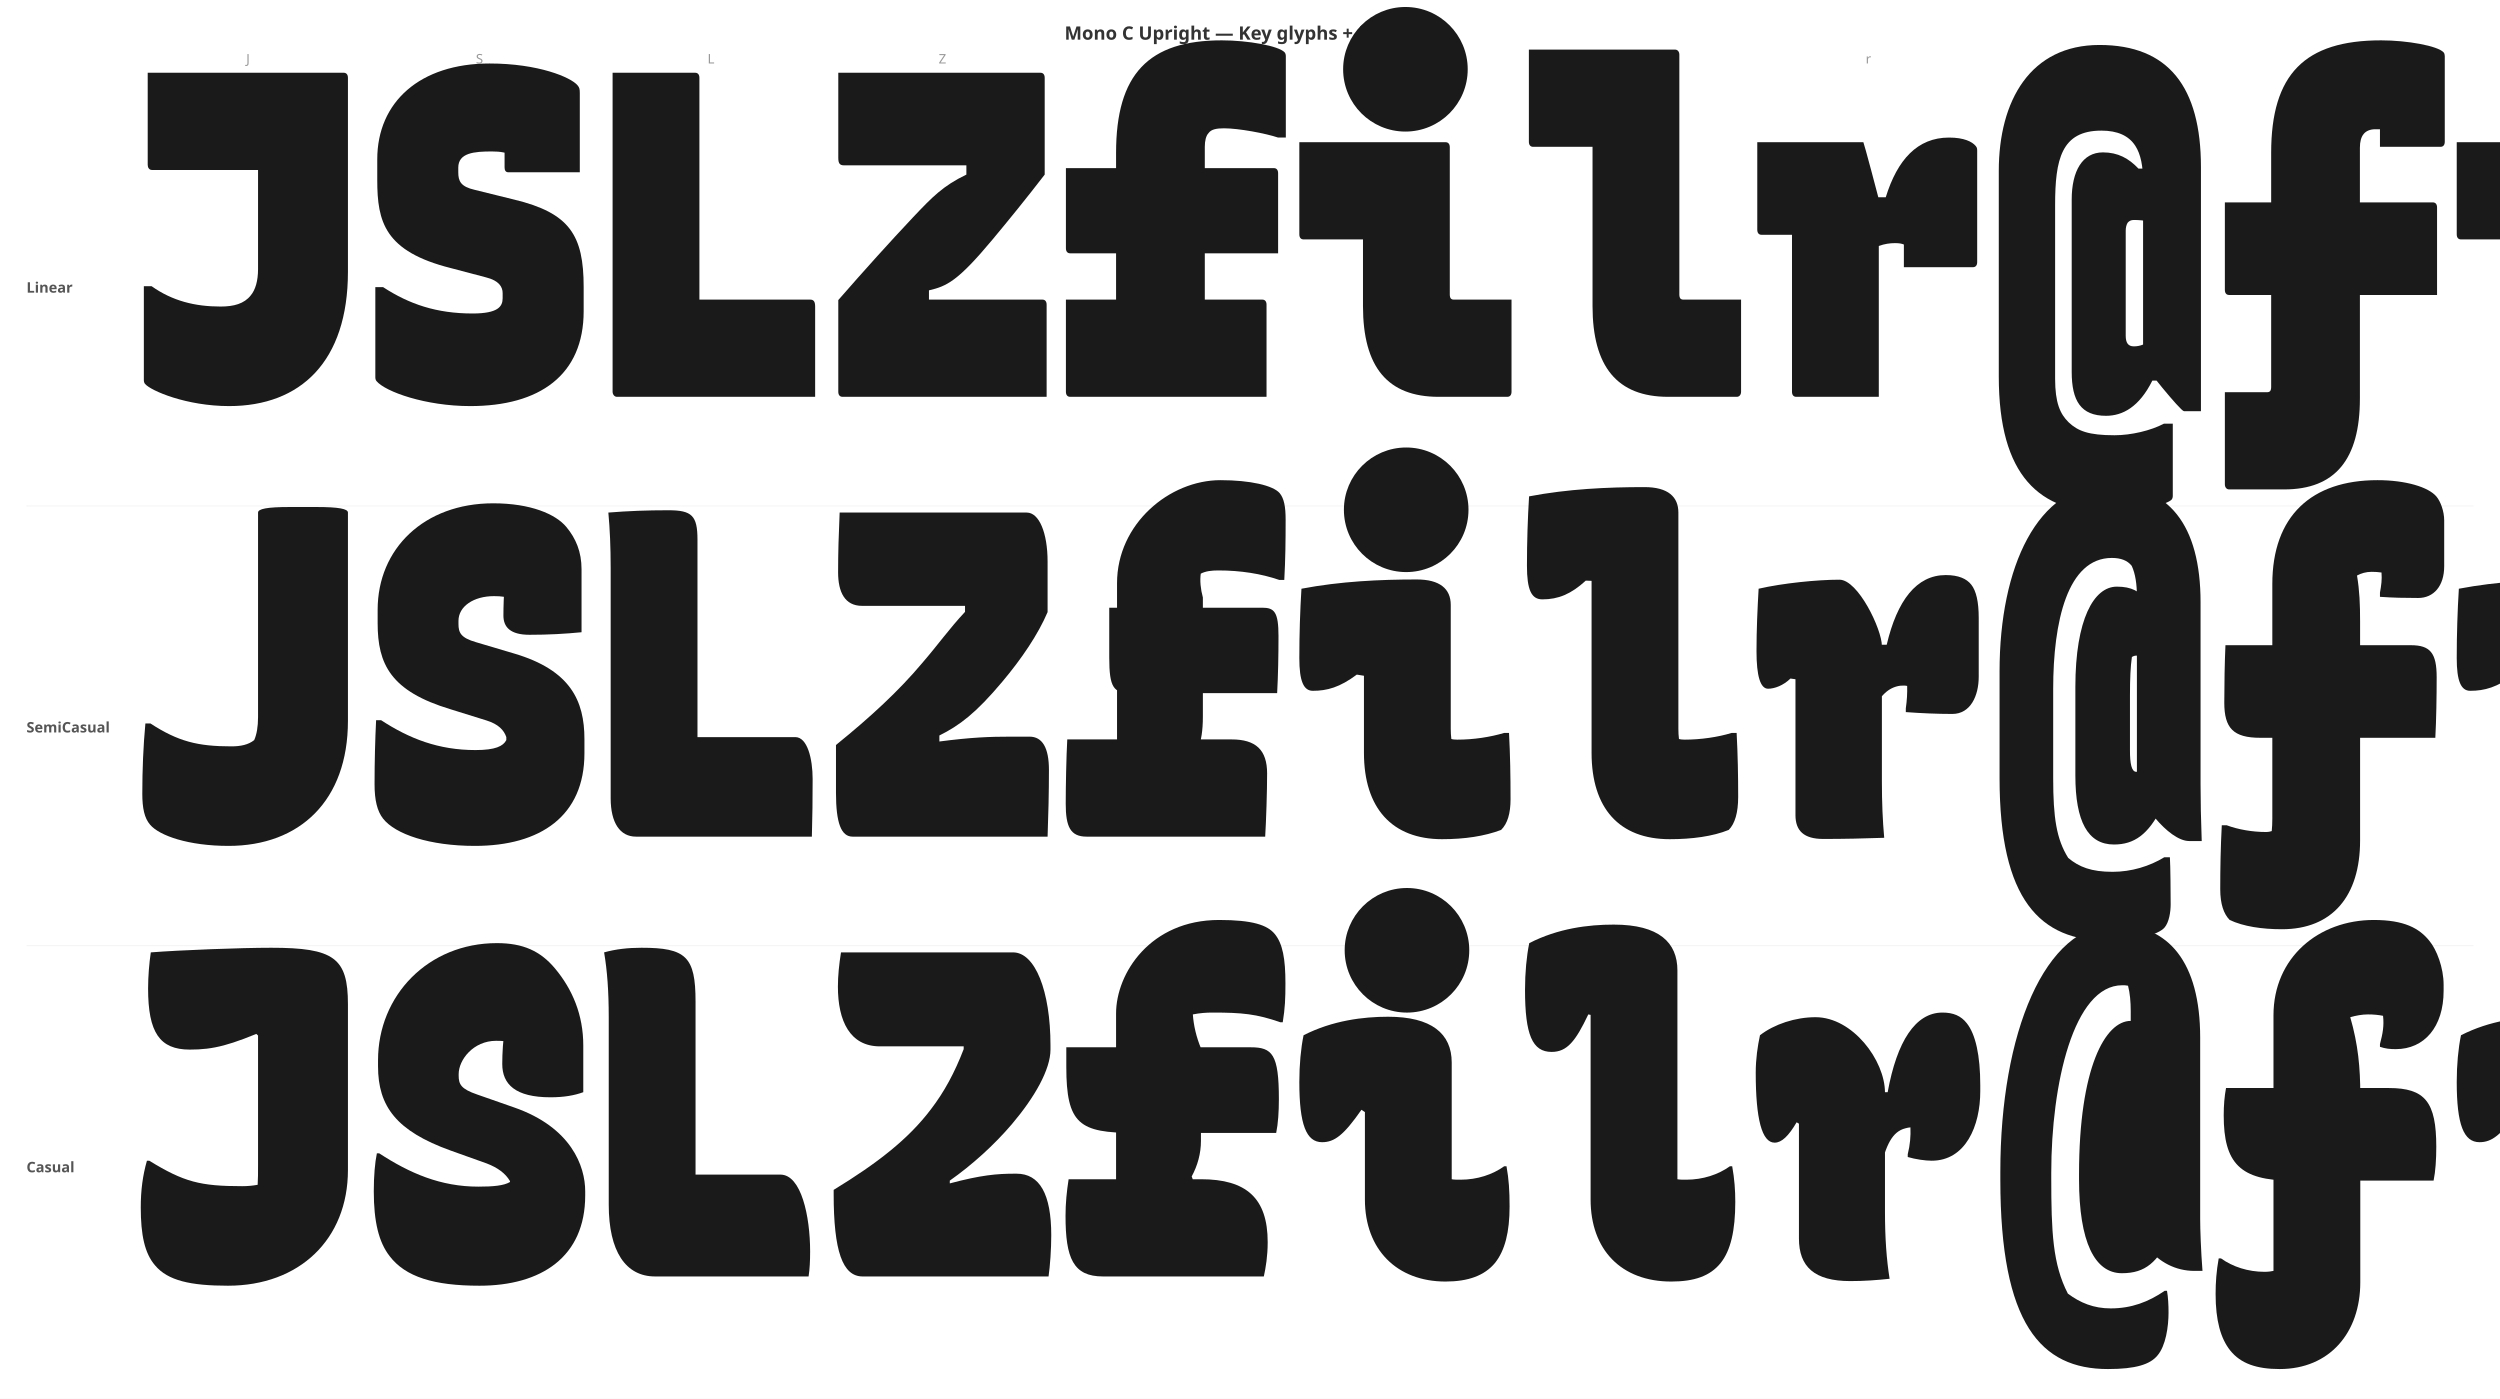
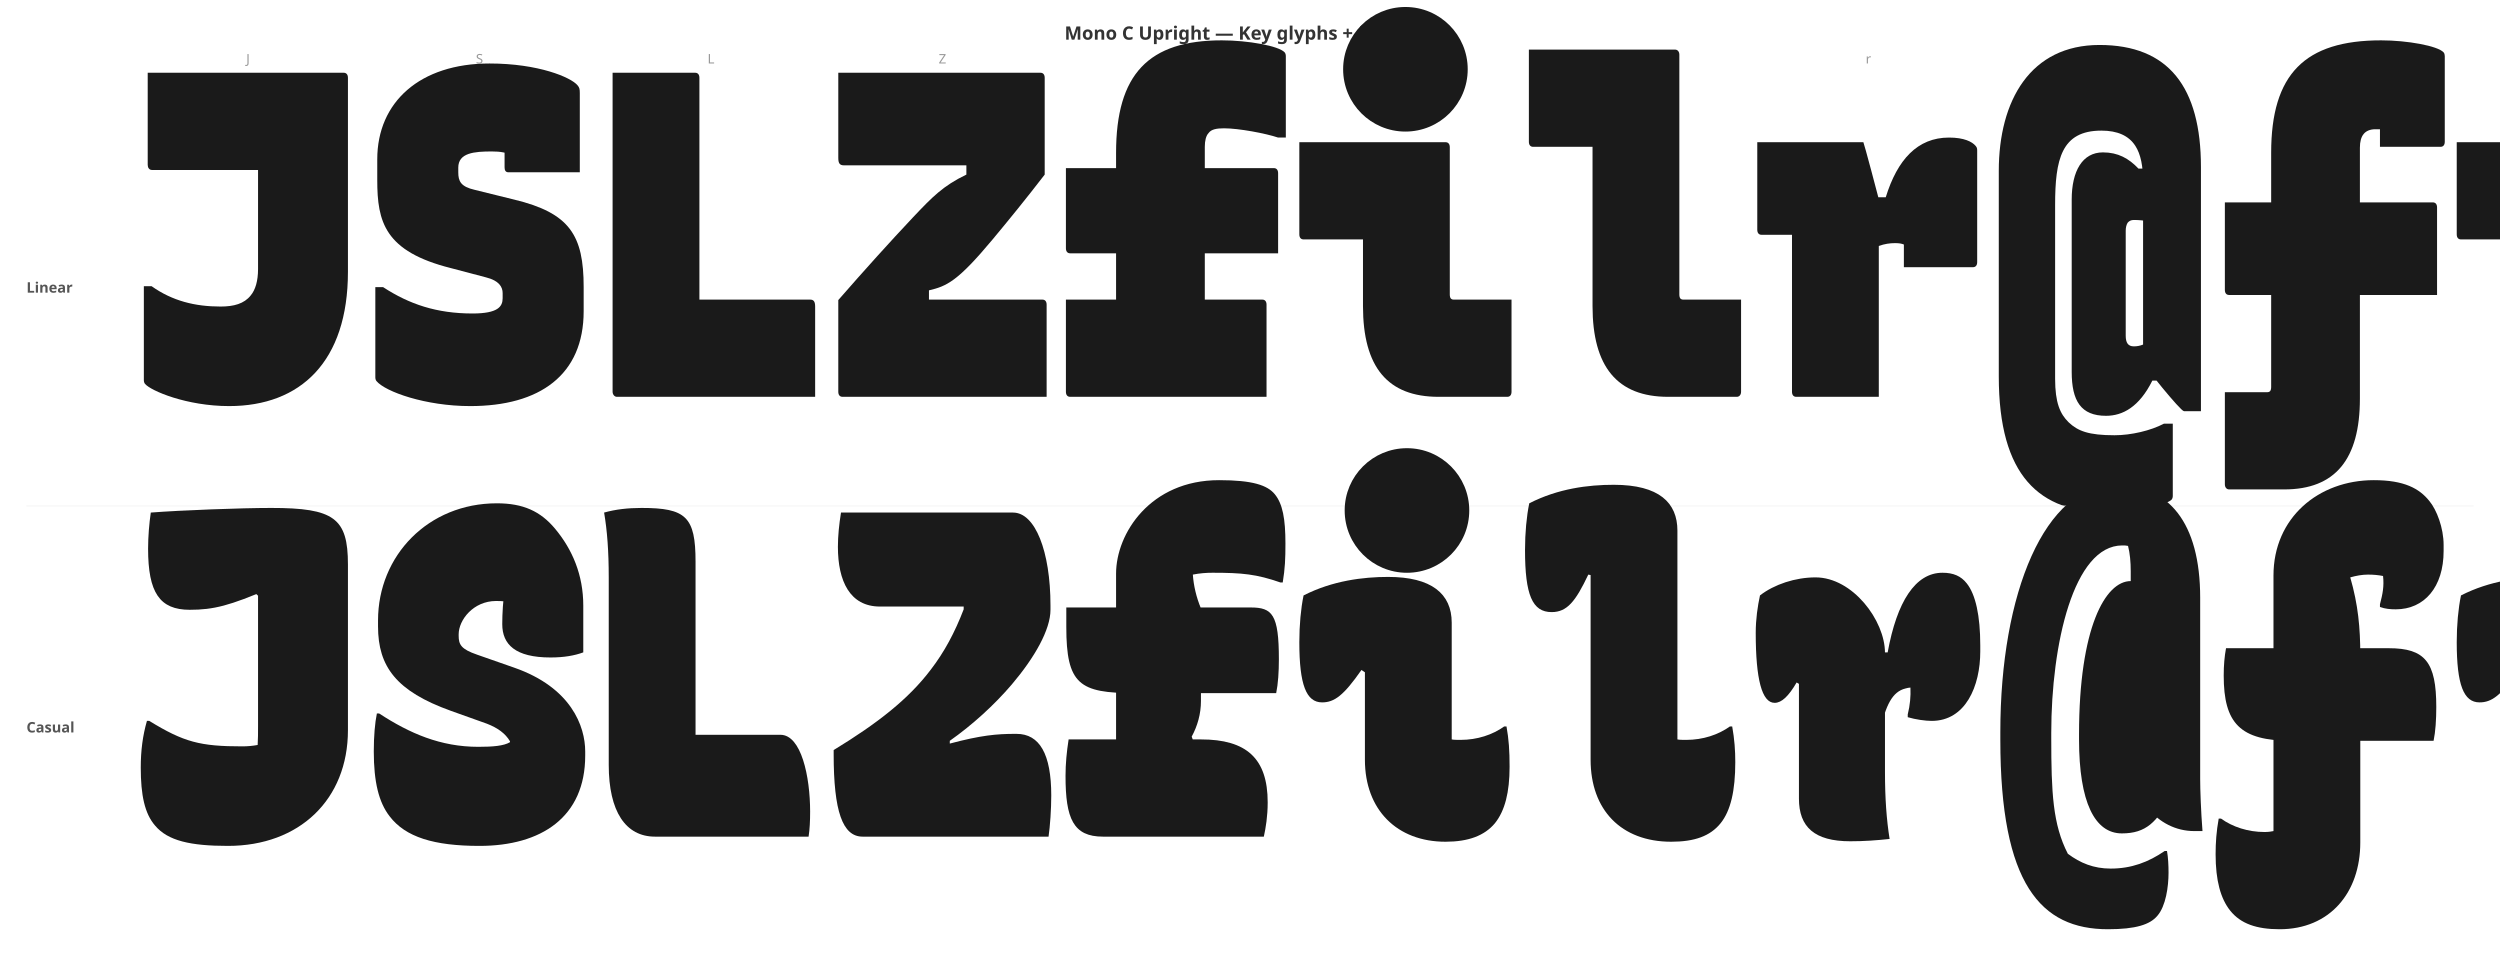
- <svg xmlns="http://www.w3.org/2000/svg" width="1890.0" height="1057.5" viewBox="0 0 1890.0 1057.5">
+ <svg xmlns="http://www.w3.org/2000/svg" width="1890.0" height="725.0" viewBox="0 0 1890.0 725.0">
  <rect width="100%" height="100%" fill="white" />
  <text x="945.0" y="30" text-anchor="middle" font-size="14" font-family="sans-serif" font-weight="bold" fill="#333">Mono C Upright — Key glyphs + features</text>
  <text x="187.5" y="48" text-anchor="middle" font-size="10" font-family="sans-serif" fill="#999">J</text>
  <text x="362.5" y="48" text-anchor="middle" font-size="10" font-family="sans-serif" fill="#999">S</text>
  <text x="537.5" y="48" text-anchor="middle" font-size="10" font-family="sans-serif" fill="#999">L</text>
  <text x="712.5" y="48" text-anchor="middle" font-size="10" font-family="sans-serif" fill="#999">Z</text>
  <text x="887.5" y="48" text-anchor="middle" font-size="10" font-family="sans-serif" fill="#999">f</text>
  <text x="1062.5" y="48" text-anchor="middle" font-size="10" font-family="sans-serif" fill="#999">i</text>
  <text x="1237.5" y="48" text-anchor="middle" font-size="10" font-family="sans-serif" fill="#999">l</text>
  <text x="1412.5" y="48" text-anchor="middle" font-size="10" font-family="sans-serif" fill="#999">r</text>
  <text x="1587.5" y="48" text-anchor="middle" font-size="10" font-family="sans-serif" fill="#999">@</text>
  <text x="1762.5" y="48" text-anchor="middle" font-size="10" font-family="sans-serif" fill="#999">fi</text>
  <text x="20" y="221.25" font-size="11" font-family="sans-serif" font-weight="bold" fill="#555">Linear</text>
  <path d="M166.792 231.75C147.542 231.75 130.333 227.55 114.583 216.35H108.75C108.75 239.45 108.75 264.3 108.75 287.4C108.75 288.45 109.042 289.5 109.625 290.2C114.0 295.45 141.125 307.0 173.208 307.0C227.167 307.0 263.042 273.4 263.042 205.5C263.042 153.7 263.042 110.65 263.042 58.85C263.042 56.4 261.875 55 259.833 55C210.542 55 160.958 55 111.667 55C111.667 78.1 111.667 101.55 111.667 124.65C111.667 126.75 112.833 128.5 114.875 128.5C144.625 128.5 174.083 128.5 203.833 128.5L191.875 122.9L198.875 131.3L195.083 118.0C195.083 146.35 195.083 175.05 195.083 203.4C195.083 212.5 193.042 219.15 189.542 223.35C184.583 229.65 176.708 231.75 166.792 231.75Z" fill="#1a1a1a" />
  <path d="M370.083 48C317.583 48 285.208 77.05 285.208 120.45V136.2C285.208 167.7 290.75 190.1 340.917 202.7L367.458 209.7C377.375 212.15 380.0 217.05 380.0 221.6V225.45C380.0 231.75 376.5 237.0 357.25 237.0C330.125 237.0 309.417 230.0 289.583 217.05H283.75C283.75 239.8 283.75 262.55 283.75 285.3C283.75 286.35 284.042 287.4 284.625 288.1C291.333 296.15 321.667 307.0 355.5 307.0C408.0 307.0 441.25 283.55 441.25 235.25V217.05C441.25 177.85 430.75 161.05 388.75 150.9L359.0 143.55C348.208 141.1 346.458 136.9 346.458 130.25V126.75C346.458 115.55 358.417 114.5 371.833 114.5C378.25 114.5 382.917 115.2 389.917 118.35L381.458 105.05C381.458 112.16 381.458 121.15 381.458 126.4C381.458 128.5 382.042 130.25 384.375 130.25C402.458 130.25 420.25 130.25 438.333 130.25C438.333 109.95 438.333 90.7 438.333 70.4C438.333 67.25 438.042 66.2 436.583 64.45C431.625 58.5 407.125 48 370.083 48Z" fill="#1a1a1a" />
  <path d="M466.333 300.0H616.25C616.25 269.55 616.25 260.45 616.25 231.75C616.25 227.9 615.083 226.5 612.458 226.5H528.75C528.75 171.9 528.75 113.45 528.75 58.85C528.75 56.4 527.583 55 525.542 55C503.667 55 485.0 55 463.125 55C463.125 66.55 463.125 78.1 463.125 89.65C463.125 158.25 463.125 227.55 463.125 296.15C463.125 298.25 464.583 300.0 466.333 300.0Z" fill="#1a1a1a" />
  <path d="M791.25 300.0C791.25 276.9 791.25 253.45 791.25 230.35C791.25 227.9 790.083 226.5 788.042 226.5H762.375C741.958 226.5 727.083 226.5 702.292 226.5V219.5C715.708 216.35 723.875 212.85 750.417 181.0C762.667 166.3 775.5 150.55 789.792 132.0V58.85C789.792 56.4 788.625 55 786.583 55H633.75C633.75 79.5 633.75 97.35 633.75 119.4C633.75 123.6 634.917 125.0 638.125 125.0H695.292C713.958 125.0 705.208 125.0 730.583 125.0V132.0C713.083 140.4 704.917 148.8 690.333 164.2C672.542 183.1 653.292 204.45 633.75 226.85V296.15C633.75 298.6 634.917 300.0 636.958 300.0Z" fill="#1a1a1a" />
  <path d="M923.667 30.5C868.25 30.5 843.75 56.05 843.75 115.55C843.75 161.75 843.75 214.95 843.75 262.2H913.458L910.833 245.75C910.833 237.35 910.833 233.15 910.833 220.9C910.833 184.15 910.833 147.75 910.833 111.0C910.833 106.45 911.708 102.6 913.75 100.5C915.792 97.7 919.875 97.0 925.417 97.0C936.5 97.0 956.917 100.85 966.25 104.0H972.083C972.083 83.35 972.083 63.05 972.083 42.4C972.083 41.35 971.792 40.3 971.208 39.6C966.833 34.7 943.5 30.5 923.667 30.5ZM805.833 127.1C805.833 146.7 805.833 168.05 805.833 187.65C805.833 190.1 807.0 191.5 809.042 191.5H966.25C966.25 171.9 966.25 150.55 966.25 130.95C966.25 128.5 965.083 127.1 963.042 127.1ZM805.833 226.5C805.833 243.3 805.833 279.35 805.833 296.15C805.833 298.6 807.0 300.0 809.042 300.0H957.5C957.5 283.2 957.5 247.15 957.5 230.35C957.5 227.9 956.333 226.5 954.292 226.5Z" fill="#1a1a1a" />
  <path d="M982.292 107.5C982.292 130.6 982.292 154.05 982.292 177.15C982.292 179.6 983.458 181.0 985.5 181.0C997.75 181.0 1010.0 181.0 1022.25 181.0H1030.417C1030.417 197.8 1030.417 214.6 1030.417 231.4C1030.417 277.6 1049.083 300.0 1087.583 300.0C1104.792 300.0 1122.292 300.0 1139.5 300.0C1141.542 300.0 1142.708 298.6 1142.708 296.15C1142.708 273.05 1142.708 249.6 1142.708 226.5H1137.167C1124.625 226.5 1111.5 226.5 1098.958 226.5C1098.083 226.5 1097.208 226.15 1096.917 225.8C1096.333 225.1 1096.042 224.05 1096.042 222.65C1096.042 185.55 1096.042 148.45 1096.042 111.35C1096.042 108.9 1094.875 107.5 1092.833 107.5C1056.083 107.5 1019.042 107.5 982.292 107.5ZM1015.408 52.375C1015.408 78.384 1036.491 99.468 1062.5 99.468C1088.509 99.468 1109.592 78.384 1109.592 52.375C1109.592 26.366 1088.509 5.283 1062.5 5.283C1036.491 5.283 1015.408 26.366 1015.408 52.375Z" fill="#1a1a1a" />
  <path d="M1155.833 37.5C1155.833 60.6 1155.833 84.05 1155.833 107.15C1155.833 109.6 1157.0 111.0 1159.042 111.0C1171.583 111.0 1184.417 111.0 1196.958 111.0H1203.958C1203.958 151.25 1203.958 191.15 1203.958 231.4C1203.958 277.25 1222.625 300.0 1261.125 300.0C1277.458 300.0 1296.708 300.0 1313.042 300.0C1314.792 300.0 1316.25 298.6 1316.25 296.15C1316.25 273.05 1316.25 249.6 1316.25 226.5H1310.417C1298.75 226.5 1284.167 226.5 1272.5 226.5C1271.625 226.5 1270.75 226.15 1270.458 225.8C1269.875 225.1 1269.583 224.05 1269.583 222.65C1269.583 162.45 1269.583 101.55 1269.583 41.35C1269.583 38.9 1268.125 37.5 1266.375 37.5C1229.625 37.5 1192.583 37.5 1155.833 37.5Z" fill="#1a1a1a" />
  <path d="M1328.5 107.5C1328.5 129.55 1328.5 151.6 1328.5 173.65C1328.5 176.1 1329.667 177.5 1331.708 177.5C1336.375 177.5 1344.25 177.5 1348.917 177.5H1354.75C1354.75 217.05 1354.75 293.7 1354.75 296.15C1354.75 298.6 1355.917 300.0 1357.958 300.0C1378.667 300.0 1399.667 300.0 1420.375 300.0C1420.375 288.8 1420.375 277.25 1420.375 266.05C1420.375 229.65 1420.375 193.6 1420.375 150.55C1420.375 150.2 1409.0 107.5 1408.708 107.5C1390.333 107.5 1354.167 107.5 1328.5 107.5ZM1473.458 104.0C1449.542 104.0 1434.375 120.8 1425.625 149.15H1408.708V193.25C1416.292 186.25 1424.75 183.8 1432.625 183.8C1435.833 183.8 1437.583 184.15 1439.333 184.85C1439.333 189.4 1439.333 193.25 1439.333 198.5V202.0C1457.125 202.0 1474.042 202.0 1491.542 202.0C1493.583 202.0 1494.75 200.6 1494.75 198.15V113.8C1494.75 112.05 1494.458 111.35 1493.583 110.3C1490.958 107.15 1484.833 104.0 1473.458 104.0Z" fill="#1a1a1a" />
  <path d="M1511.083 129.2V284.6C1511.083 359.85 1541.708 387.5 1593.625 387.5C1616.958 387.5 1638.542 381.2 1641.75 377.7C1642.333 377.0 1642.625 375.95 1642.625 374.9C1642.625 366.85 1642.625 328.35 1642.625 320.3H1635.917C1626.0 325.55 1611.125 329.05 1598.583 329.05C1579.042 329.05 1570.875 325.9 1563.875 319.25C1557.458 312.95 1553.667 304.55 1553.667 286.35V155.1C1553.667 120.45 1558.333 98.75 1588.667 98.75C1600.917 98.75 1609.375 102.6 1614.333 110.3C1618.417 116.6 1620.167 125.7 1620.167 137.25C1620.167 190.45 1620.167 221.25 1620.167 274.45C1620.167 275.5 1648.458 310.85 1651.083 310.85H1663.917C1663.917 295.45 1663.917 280.05 1663.917 264.65C1663.917 218.45 1663.917 158.6 1663.917 126.4C1663.917 65.85 1639.417 34.0 1587.208 34.0C1535.0 34.0 1511.083 76.0 1511.083 129.2ZM1636.792 242.6C1629.208 255.55 1622.5 261.85 1613.167 261.85C1608.792 261.85 1607.042 259.05 1607.042 253.8V174.35C1607.042 171.9 1607.625 169.8 1608.5 168.4C1609.667 167.0 1611.125 166.3 1613.167 166.3C1620.75 166.3 1629.208 167.7 1636.5 171.55V127.45H1616.667C1609.375 119.75 1601.208 115.2 1589.833 115.2C1574.375 115.2 1566.208 129.2 1566.208 150.9V281.1C1566.208 303.15 1573.208 314.35 1592.167 314.35C1604.708 314.35 1617.25 307.7 1627.167 287.75H1636.792Z" fill="#1a1a1a" />
  <path d="M1682.0 296.5C1682.0 319.6 1682.0 343.05 1682.0 366.15C1682.0 368.6 1683.458 370.0 1685.208 370.0C1698.042 370.0 1714.083 370.0 1726.917 370.0C1765.417 370.0 1784.083 347.25 1784.083 301.4C1784.083 244.916 1784.083 167.828 1784.083 111.7C1784.083 107.15 1784.958 103.65 1787.0 101.2C1788.75 99.1 1791.667 97.7 1795.75 97.7C1796.917 97.7 1798.083 97.7 1799.25 97.7C1799.25 100.733 1799.25 103.261 1799.25 106.8V111.0C1814.605 111.0 1829.686 111.0 1845.042 111.0C1847.083 111.0 1848.25 109.6 1848.25 107.15V42.4C1848.25 41.35 1847.958 40.3 1847.375 39.6C1843.0 34.7 1819.958 30.5 1800.125 30.5C1742.36 30.5 1717.0 56.05 1717.0 115.55C1717.0 172.25 1717.0 235.6 1717.0 292.65C1717.0 294.05 1716.708 295.1 1716.125 295.8C1715.833 296.15 1714.958 296.5 1714.083 296.5C1705.917 296.5 1696.0 296.5 1687.833 296.5ZM1682.0 153.0C1682.0 172.6 1682.0 199.55 1682.0 219.15C1682.0 221.6 1683.167 223.0 1685.208 223.0H1842.417C1842.417 203.4 1842.417 176.45 1842.417 156.85C1842.417 154.4 1841.25 153.0 1839.208 153.0ZM1857.292 107.5C1857.292 130.6 1857.292 154.05 1857.292 177.15C1857.292 179.6 1858.458 181.0 1860.5 181.0C1872.75 181.0 1885.0 181.0 1897.25 181.0H1905.417C1905.417 197.8 1905.417 214.6 1905.417 231.4C1905.417 277.6 1924.083 300.0 1962.583 300.0C1979.792 300.0 1997.292 300.0 2014.5 300.0C2016.542 300.0 2017.708 298.6 2017.708 296.15C2017.708 273.05 2017.708 249.6 2017.708 226.5H2012.167C1999.625 226.5 1986.5 226.5 1973.958 226.5C1973.083 226.5 1972.208 226.15 1971.917 225.8C1971.333 225.1 1971.042 224.05 1971.042 222.65C1971.042 185.55 1971.042 148.45 1971.042 111.35C1971.042 108.9 1969.875 107.5 1967.833 107.5C1931.083 107.5 1894.042 107.5 1857.292 107.5ZM1890.408 52.375C1890.408 78.384 1911.491 99.468 1937.5 99.468C1963.509 99.468 1984.592 78.384 1984.592 52.375C1984.592 26.366 1963.509 5.283 1937.5 5.283C1911.491 5.283 1890.408 26.366 1890.408 52.375Z" fill="#1a1a1a" />
  <line x1="20" y1="382.5" x2="1870.0" y2="382.5" stroke="#eee" stroke-width="0.5" />
-   <text x="20" y="553.75" font-size="11" font-family="sans-serif" font-weight="bold" fill="#555">SemiCasual</text>
-   <path d="M174.958 564.25C149.438 564.25 134.708 560.575 113.708 546.925H109.917C108.312 564.075 107.583 582.1 107.583 600.125C107.583 610.975 109.188 618.5 113.417 623.4C120.417 631.8 142.583 639.5 172.771 639.5C226.729 639.5 263.042 605.2 263.042 545.0C263.042 493.025 263.042 439.475 263.042 387.5C263.042 384.7 256.246 383.3 239.256 383.3C232.46 383.3 225.665 383.3 218.869 383.3C201.879 383.3 195.083 384.7 195.083 387.5C195.083 387.5 195.083 387.5 195.083 387.5C195.083 387.5 195.083 387.5 195.083 387.5C195.083 438.551 195.083 491.149 195.083 542.2C195.083 549.375 194.062 555.325 192.167 559.525C187.792 563.025 181.958 564.25 174.958 564.25Z" fill="#1a1a1a" />
-   <path d="M372.854 380.5C320.646 380.5 285.5 414.8 285.5 461.0V471.15C285.5 502.125 295.271 522.6 340.771 536.25L367.75 544.65C376.792 547.45 381.021 552.0 382.771 557.25V559.525C380.438 564.075 374.604 567.05 359.438 567.05C331.583 567.05 309.562 558.475 288.125 544.475H284.333C283.604 559.35 283.167 575.8 283.167 592.95C283.167 605.025 285.208 613.25 289.583 618.85C298.917 630.75 324.875 639.5 359.0 639.5C408.583 639.5 441.833 616.925 441.833 569.5V558.825C441.833 529.775 431.333 506.675 388.75 494.075L359.875 485.5C348.354 482.175 346.604 478.325 346.604 471.675V469.4C346.604 458.375 358.125 450.675 373.438 450.675C379.125 450.675 383.062 451.2 389.479 453.3L381.604 440.875C380.875 449.155 380.583 458.725 380.583 465.375C380.583 474.125 385.833 479.9 400.271 479.9C414.417 479.9 427.25 479.2 439.646 477.975C439.646 463.1 439.646 445.075 439.646 430.375C439.646 417.25 435.417 407.1 428.125 398.35C420.104 388.725 401.292 380.5 372.854 380.5Z" fill="#1a1a1a" />
-   <path d="M480.771 632.5C480.771 632.5 613.771 632.5 613.771 632.5C614.208 614.475 614.354 606.775 614.354 588.925C614.354 573.7 610.417 557.25 601.229 557.25C601.229 557.25 527.292 557.25 527.292 557.25C527.292 508.075 527.292 457.15 527.292 407.975C527.292 389.775 523.062 385.75 505.271 385.75C489.229 385.75 475.229 386.275 459.917 387.5C461.083 400.1 461.667 413.75 461.667 429.325C461.667 486.025 461.667 543.25 461.667 603.45C461.667 622.175 468.812 632.5 480.771 632.5Z" fill="#1a1a1a" />
-   <path d="M791.979 632.5C792.562 616.925 793.0 598.9 793.0 582.1C793.0 565.3 788.042 556.9 778.271 556.9C778.271 556.9 764.854 556.9 764.854 556.9C747.792 556.9 734.375 557.425 710.167 560.575C710.167 560.575 710.167 556.025 710.167 556.025C725.333 548.5 737.729 539.225 757.708 515.425C772.438 497.925 784.833 479.55 791.979 462.75C791.979 462.75 791.979 424.6 791.979 424.6C791.979 402.725 785.562 387.5 776.229 387.5C776.229 387.5 634.771 387.5 634.771 387.5C634.042 404.3 633.604 417.6 633.604 432.65C633.604 447.7 638.708 458.025 651.688 458.025C651.688 458.025 695.292 458.025 695.292 458.025C713.083 458.025 711.333 458.025 729.562 458.025C729.562 458.025 729.562 462.575 729.562 462.575C717.458 475.525 709.438 487.075 697.042 501.425C679.688 522.075 658.396 541.85 632.0 563.2C632.0 563.2 632.0 599.425 632.0 599.425C632.0 622.175 635.938 632.5 644.542 632.5C644.542 632.5 791.979 632.5 791.979 632.5Z" fill="#1a1a1a" />
-   <path d="M922.646 363.0C884.204 363.0 844.479 395.9 844.479 440.875C844.479 489.7 844.479 542.025 844.479 591.375C844.479 591.375 913.021 591.375 913.021 591.375C913.021 591.375 905.875 567.575 905.875 567.575C908.062 559.35 909.375 552.7 909.375 541.675C909.375 512.975 909.375 482.525 909.375 451.725C907.625 445.25 907.042 438.95 907.771 433.7C911.417 431.775 915.938 431.25 921.042 431.25C937.812 431.25 953.417 433.7 967.125 438.425C967.125 438.425 970.917 438.425 970.917 438.425C971.792 422.675 971.938 409.025 971.938 392.925C971.938 383.125 970.771 376.825 967.417 372.8C962.458 367.025 945.25 363.0 922.646 363.0ZM838.587 459.425C838.587 470.275 838.587 482.0 838.587 497.05C838.587 519.975 841.913 524.0 854.95 524.0C854.95 524.0 965.521 524.0 965.521 524.0C966.25 510.7 966.542 495.475 966.542 480.95C966.542 462.75 963.479 459.425 954.292 459.425C954.292 459.425 838.587 459.425 838.587 459.425ZM806.854 559.0C806.125 572.125 805.688 594.525 805.688 607.65C805.688 624.975 809.188 632.5 821.438 632.5C821.438 632.5 956.479 632.5 956.479 632.5C957.208 620.775 957.938 598.375 957.938 584.725C957.938 566.875 949.333 559.0 931.104 559.0C931.104 559.0 806.854 559.0 806.854 559.0Z" fill="#1a1a1a" />
-   <path d="M983.896 445.075C982.875 461.525 982.292 479.55 982.292 497.575C982.292 514.9 985.5 522.25 992.5 522.25C1003.292 522.25 1012.917 519.625 1025.75 510.0C1025.75 510.0 1031.146 510.875 1031.146 510.875C1031.146 530.3 1031.146 549.725 1031.146 569.15C1031.146 611.15 1052.583 634.425 1090.208 634.425C1107.417 634.425 1122.292 632.15 1134.833 627.425C1139.646 622.7 1141.979 615.0 1141.979 604.15C1141.979 586.475 1141.688 570.55 1140.812 554.1C1140.812 554.1 1137.167 554.1 1137.167 554.1C1126.521 557.25 1114.125 559.175 1101.583 559.175C1099.833 559.175 1098.083 559.0 1097.208 558.65C1096.917 556.2 1096.771 553.75 1096.771 550.95C1096.771 519.8 1096.771 488.475 1096.771 457.325C1096.771 445.075 1088.458 438.075 1071.104 438.075C1043.396 438.075 1013.208 439.475 983.896 445.075ZM1015.991 385.4C1015.991 385.4 1015.991 385.4 1015.991 385.4C1015.991 411.409 1037.074 432.493 1063.083 432.493C1089.092 432.493 1110.176 411.409 1110.176 385.4C1110.176 385.4 1110.176 385.4 1110.176 385.4C1110.176 359.391 1089.092 338.308 1063.083 338.308C1037.074 338.308 1015.991 359.391 1015.991 385.4Z" fill="#1a1a1a" />
-   <path d="M1155.979 375.25C1154.958 391.7 1154.375 409.725 1154.375 427.75C1154.375 445.95 1157.729 453.125 1166.042 453.125C1178.146 453.125 1187.771 449.1 1198.854 438.95C1198.854 438.95 1203.229 439.125 1203.229 439.125C1203.229 481.65 1203.229 526.8 1203.229 569.15C1203.229 610.975 1224.083 634.425 1262.292 634.425C1279.208 634.425 1294.812 632.325 1306.917 627.425C1311.583 622.7 1314.062 614.475 1314.062 602.4C1314.062 586.475 1313.771 570.55 1312.896 554.1C1312.896 554.1 1309.104 554.1 1309.104 554.1C1298.896 557.25 1285.771 559.175 1273.667 559.175C1271.917 559.175 1270.167 559.0 1269.292 558.65C1269.0 556.2 1268.854 553.75 1268.854 550.95C1268.854 496.525 1268.854 441.925 1268.854 387.5C1268.854 375.775 1261.271 368.25 1243.188 368.25C1215.188 368.25 1185.292 369.65 1155.979 375.25Z" fill="#1a1a1a" />
-   <path d="M1329.521 445.075C1328.646 460.125 1327.917 476.05 1327.917 492.325C1327.917 511.05 1330.833 520.675 1336.667 520.675C1341.625 520.675 1348.188 518.225 1353.583 512.975C1353.583 512.975 1357.375 513.5 1357.375 513.5C1357.375 546.75 1357.375 601.525 1357.375 616.225C1357.375 628.125 1363.792 634.25 1378.375 634.25C1393.979 634.25 1409.292 633.9 1424.458 633.375C1423.292 620.425 1422.708 606.6 1422.708 591.025C1422.708 557.775 1422.708 524.875 1422.708 488.3C1422.708 475.875 1404.771 438.25 1390.625 438.25C1373.854 438.25 1347.75 440.875 1329.521 445.075ZM1470.979 434.75C1448.812 434.75 1434.229 454.0 1426.354 487.425C1426.354 487.425 1412.354 487.425 1412.354 487.425C1412.354 487.425 1414.979 539.225 1414.979 539.225C1420.958 525.925 1427.667 519.625 1436.562 518.4C1438.75 518.225 1440.5 518.225 1441.812 518.575C1441.958 524.175 1441.667 529.425 1440.792 535.55C1440.792 535.55 1440.792 538.35 1440.792 538.35C1452.604 539.225 1464.854 539.75 1475.938 539.75C1489.792 539.75 1495.917 525.925 1495.917 511.575C1495.917 511.575 1495.917 467.125 1495.917 467.125C1495.917 455.05 1494.021 446.65 1490.229 441.925C1486.729 437.55 1480.75 434.75 1470.979 434.75Z" fill="#1a1a1a" />
-   <path d="M1511.667 507.55C1511.667 507.55 1511.667 588.225 1511.667 588.225C1511.667 680.45 1542.292 711.25 1593.625 711.25C1615.792 711.25 1631.979 706.35 1636.354 701.275C1639.854 697.25 1641.021 689.375 1641.021 683.6C1641.021 676.775 1640.875 654.55 1640.438 648.075C1640.438 648.075 1636.208 648.075 1636.208 648.075C1625.125 654.9 1611.271 659.1 1597.125 659.1C1580.938 659.1 1571.75 655.425 1563.583 648.6C1554.688 634.425 1552.208 618.15 1552.208 588.4C1552.208 588.4 1552.208 520.85 1552.208 520.85C1552.208 469.925 1563.0 421.8 1596.542 421.8C1603.396 421.8 1608.354 423.725 1611.562 427.75C1614.333 433.7 1615.5 441.575 1615.5 450.85C1615.5 501.425 1615.5 540.625 1615.5 591.2C1615.5 604.5 1639.271 635.825 1655.021 635.825C1655.021 635.825 1664.5 635.825 1664.5 635.825C1663.917 620.775 1663.625 604.675 1663.625 593.125C1663.625 547.1 1663.625 494.425 1663.625 455.4C1663.625 396.6 1639.417 366.5 1593.188 366.5C1540.542 366.5 1511.667 428.275 1511.667 507.55ZM1640.583 559.0C1632.271 573.35 1623.812 583.5 1615.062 583.5C1611.417 583.5 1610.25 577.2 1610.25 567.225C1610.25 567.225 1610.25 525.925 1610.25 525.925C1610.25 512.975 1610.688 503.7 1611.708 496.7C1612.875 496.0 1613.75 495.65 1615.354 495.65C1620.604 495.65 1627.021 497.05 1633.438 501.425C1633.438 501.425 1634.75 453.475 1634.75 453.475C1634.75 453.475 1622.792 453.475 1622.792 453.475C1617.25 447.175 1611.708 443.5 1600.333 443.5C1582.979 443.5 1568.979 468.175 1568.979 519.275C1568.979 519.275 1568.979 586.3 1568.979 586.3C1568.979 621.125 1578.458 638.45 1598.146 638.45C1613.458 638.45 1624.104 630.925 1634.167 610.8C1634.167 610.8 1641.021 610.8 1641.021 610.8C1641.021 610.8 1640.583 559.0 1640.583 559.0Z" fill="#1a1a1a" />
-   <path d="M1679.667 623.925C1678.792 640.375 1678.5 656.3 1678.5 672.225C1678.5 683.425 1681.125 690.95 1685.646 695.5C1696.0 700.4 1710.0 702.5 1725.167 702.5C1763.375 702.5 1784.229 677.3 1784.229 635.475C1784.229 587.283 1784.229 514.264 1784.229 469.75C1784.229 457.15 1783.866 446.694 1781.896 435.1C1785.02 433.415 1788.701 432.3 1792.979 432.3C1795.604 432.3 1798.083 432.475 1800.417 432.825C1800.854 438.192 1800.271 442.431 1799.25 448.05C1799.25 448.05 1799.25 451.2 1799.25 451.2C1808.969 451.9 1818.26 452.075 1828.125 452.075C1839.938 452.075 1847.812 442.975 1847.812 428.1C1847.812 428.1 1847.812 393.45 1847.812 393.45C1847.812 386.45 1845.042 379.1 1841.979 375.425C1836.0 368.25 1818.792 363.0 1797.354 363.0C1747.618 363.0 1717.875 389.95 1717.875 441.575C1717.875 497.575 1717.875 562.85 1717.875 619.025C1717.875 622.525 1717.729 625.15 1717.438 628.3C1716.562 628.65 1714.812 629.0 1713.062 629.0C1702.708 629.0 1691.917 627.075 1683.458 623.925C1683.458 623.925 1679.667 623.925 1679.667 623.925ZM1682.438 487.775C1681.854 500.725 1681.562 517.525 1681.562 531.175C1681.562 550.425 1688.271 557.775 1708.833 557.775C1708.833 557.775 1841.104 557.775 1841.104 557.775C1841.833 544.475 1842.125 526.45 1842.125 511.925C1842.125 493.725 1837.312 487.775 1822.583 487.775C1822.583 487.775 1682.438 487.775 1682.438 487.775ZM1858.896 445.075C1857.875 461.525 1857.292 479.55 1857.292 497.575C1857.292 514.9 1860.5 522.25 1867.5 522.25C1878.292 522.25 1887.917 519.625 1900.75 510.0C1900.75 510.0 1906.146 510.875 1906.146 510.875C1906.146 530.3 1906.146 549.725 1906.146 569.15C1906.146 611.15 1927.583 634.425 1965.208 634.425C1982.417 634.425 1997.292 632.15 2009.833 627.425C2014.646 622.7 2016.979 615.0 2016.979 604.15C2016.979 586.475 2016.688 570.55 2015.812 554.1C2015.812 554.1 2012.167 554.1 2012.167 554.1C2001.521 557.25 1989.125 559.175 1976.583 559.175C1974.833 559.175 1973.083 559.0 1972.208 558.65C1971.917 556.2 1971.771 553.75 1971.771 550.95C1971.771 519.8 1971.771 488.475 1971.771 457.325C1971.771 445.075 1963.458 438.075 1946.104 438.075C1918.396 438.075 1888.208 439.475 1858.896 445.075ZM1890.991 385.4C1890.991 385.4 1890.991 385.4 1890.991 385.4C1890.991 411.409 1912.074 432.493 1938.083 432.493C1964.092 432.493 1985.176 411.409 1985.176 385.4C1985.176 385.4 1985.176 385.4 1985.176 385.4C1985.176 359.391 1964.092 338.308 1938.083 338.308C1912.074 338.308 1890.991 359.391 1890.991 385.4Z" fill="#1a1a1a" />
-   <line x1="20" y1="715.0" x2="1870.0" y2="715.0" stroke="#eee" stroke-width="0.5" />
-   <text x="20" y="886.25" font-size="11" font-family="sans-serif" font-weight="bold" fill="#555">Casual</text>
-   <path d="M183.125 896.75C151.333 896.75 139.083 893.6 112.833 877.5H111.083C107.875 888.7 106.417 899.9 106.417 912.85C106.417 933.5 109.333 947.5 117.208 956.6C126.833 968.15 144.042 972.0 172.333 972.0C226.292 972.0 263.042 937.0 263.042 884.5C263.042 837.95 263.042 791.4 263.042 759.2C263.042 724.2 252.542 716.5 205.0 716.5C182.25 716.5 136.458 718.25 114.0 720.0C112.833 728.05 111.958 737.85 111.958 747.3C111.958 780.55 120.708 793.5 143.458 793.5C161.542 793.5 173.792 790.35 203.833 777.4L190.417 778.45L200.042 787.55L195.083 772.5C195.083 808.55 195.083 844.95 195.083 881.0C195.083 886.25 195.083 891.5 194.792 895.7C191.0 896.4 187.208 896.75 183.125 896.75Z" fill="#1a1a1a" />
-   <path d="M375.625 713.0C323.708 713.0 285.792 752.55 285.792 801.55V806.1C285.792 836.55 299.792 855.1 340.625 869.8L368.042 879.6C376.208 882.75 382.042 886.95 385.542 892.9V893.6C380.875 896.4 372.708 897.1 361.625 897.1C333.042 897.1 309.708 886.95 286.667 871.9H284.917C283.458 878.9 282.583 889.05 282.583 900.6C282.583 923.7 286.375 939.1 294.542 949.6C306.5 965.35 328.083 972.0 362.5 972.0C409.167 972.0 442.417 950.3 442.417 903.75V900.6C442.417 881.7 431.917 852.3 388.75 837.25L360.75 827.45C348.5 823.25 346.75 819.75 346.75 813.1V812.05C346.75 801.2 357.833 786.85 375.042 786.85C380.0 786.85 383.208 787.2 389.042 788.25L381.75 776.7C380.292 786.15 379.708 796.3 379.708 804.35C379.708 819.75 389.625 829.55 416.167 829.55C426.375 829.55 434.25 828.15 440.958 825.7C440.958 816.25 440.958 799.45 440.958 790.35C440.958 767.25 432.792 748.0 419.667 732.25C408.583 718.95 395.458 713.0 375.625 713.0Z" fill="#1a1a1a" />
-   <path d="M495.208 965.0H611.292C612.167 959.4 612.458 953.1 612.458 946.1C612.458 919.5 605.75 888.0 590.0 888.0H525.833C525.833 844.25 525.833 800.85 525.833 757.1C525.833 723.15 518.542 716.5 485.0 716.5C474.792 716.5 465.458 717.55 456.708 720.0C459.042 733.65 460.208 749.4 460.208 769.0C460.208 813.8 460.208 858.95 460.208 910.75C460.208 946.1 473.042 965.0 495.208 965.0Z" fill="#1a1a1a" />
-   <path d="M792.708 965.0C793.875 956.95 794.75 944.35 794.75 933.85C794.75 902.7 786.0 887.3 768.5 887.3H767.333C753.625 887.3 741.667 888.35 718.042 894.65V892.55C734.958 880.65 751.583 865.6 765.0 849.85C782.208 829.55 794.167 808.55 794.167 793.5V790.35C794.167 749.05 782.5 720.0 765.875 720.0H635.792C634.333 729.1 633.458 737.85 633.458 745.9C633.458 771.8 642.5 791.05 665.25 791.05H695.292C712.208 791.05 717.458 791.05 728.542 791.05V793.15C721.833 810.65 713.958 825.35 703.75 838.65C686.833 861.05 663.5 879.25 630.25 899.55V902.7C630.25 945.75 636.958 965.0 652.125 965.0Z" fill="#1a1a1a" />
-   <path d="M921.625 695.5C869.708 695.5 843.75 735.75 843.75 766.2C843.75 817.65 843.75 869.1 843.75 920.55H912.583L900.917 889.4C905.292 881.35 907.917 872.25 907.917 862.45C907.917 841.8 907.917 817.3 907.917 792.45C904.417 784.05 902.375 775.3 901.792 766.9C907.042 765.85 912.0 765.5 916.667 765.5C939.125 765.5 949.917 766.55 968.0 772.85H969.75C971.5 762.0 971.792 755.0 971.792 743.45C971.792 724.9 969.75 713.35 963.625 706.0C958.083 699.35 947.0 695.5 921.625 695.5ZM806.125 791.75C806.125 793.85 806.125 795.95 806.125 806.45C806.125 849.85 816.042 856.5 857.458 856.5H964.792C966.25 849.5 966.833 840.4 966.833 830.95C966.833 797.0 961.875 791.75 945.542 791.75ZM807.875 891.5C806.417 900.95 805.542 909.7 805.542 919.15C805.542 951.35 811.375 965.0 833.833 965.0H955.458C956.917 958.35 958.375 949.6 958.375 939.1C958.375 905.85 942.333 891.5 907.917 891.5Z" fill="#1a1a1a" />
-   <path d="M985.5 782.65C983.458 792.45 982.292 805.05 982.292 818.0C982.292 850.2 987.542 863.5 999.5 863.5C1008.833 863.5 1015.833 858.25 1029.25 839.0L1031.875 840.75C1031.875 862.8 1031.875 884.85 1031.875 906.9C1031.875 944.7 1056.083 968.85 1092.833 968.85C1110.042 968.85 1122.292 964.3 1130.167 954.85C1137.75 945.4 1141.25 931.4 1141.25 912.15C1141.25 899.9 1140.667 891.5 1138.917 881.7H1137.167C1128.417 888.0 1116.75 891.85 1104.208 891.85C1101.583 891.85 1098.958 891.85 1097.5 891.5C1097.5 887.3 1097.5 883.45 1097.5 879.25C1097.5 854.05 1097.5 828.5 1097.5 803.3C1097.5 781.25 1082.042 768.65 1049.375 768.65C1030.708 768.65 1007.375 771.45 985.5 782.65ZM1016.574 718.425C1016.574 744.434 1037.657 765.517 1063.667 765.517C1089.676 765.517 1110.759 744.434 1110.759 718.425C1110.759 692.416 1089.676 671.332 1063.667 671.332C1037.657 671.332 1016.574 692.416 1016.574 718.425Z" fill="#1a1a1a" />
-   <path d="M1156.125 713.0C1154.083 722.8 1152.917 735.4 1152.917 748.35C1152.917 782.3 1158.458 795.25 1173.042 795.25C1184.708 795.25 1191.125 787.2 1200.75 766.9L1202.5 767.25C1202.5 812.05 1202.5 862.45 1202.5 906.9C1202.5 944.7 1225.542 968.85 1263.458 968.85C1280.958 968.85 1292.917 964.65 1300.792 954.85C1308.375 945.4 1311.875 930.35 1311.875 908.65C1311.875 899.9 1311.292 891.5 1309.542 881.7H1307.792C1299.042 888.0 1287.375 891.85 1274.833 891.85C1272.208 891.85 1269.583 891.85 1268.125 891.5C1268.125 887.3 1268.125 883.45 1268.125 879.25C1268.125 830.6 1268.125 782.3 1268.125 733.65C1268.125 712.65 1254.417 699.0 1220.0 699.0C1200.75 699.0 1178.0 701.8 1156.125 713.0Z" fill="#1a1a1a" />
-   <path d="M1330.542 782.65C1328.792 790.7 1327.333 800.5 1327.333 811.0C1327.333 846.0 1332.0 863.85 1341.625 863.85C1346.875 863.85 1352.125 858.95 1358.25 848.45L1360.0 849.5C1360.0 876.45 1360.0 909.35 1360.0 936.3C1360.0 957.65 1371.667 968.5 1398.792 968.5C1409.292 968.5 1418.917 967.8 1428.542 966.75C1426.208 952.05 1425.042 935.95 1425.042 916.0C1425.042 885.9 1425.042 856.15 1425.042 826.05C1425.042 801.55 1400.542 769.0 1372.542 769.0C1357.375 769.0 1341.333 774.25 1330.542 782.65ZM1468.5 765.5C1448.083 765.5 1434.083 787.2 1427.083 825.7H1416.0L1421.25 885.2C1425.625 865.6 1430.583 855.45 1440.5 853.0C1441.667 852.65 1443.417 852.3 1444.292 852.3C1444.583 858.95 1444.0 865.6 1442.25 872.6V874.7C1448.083 876.45 1455.667 877.5 1460.333 877.5C1486.0 877.5 1497.083 851.25 1497.083 825.0V820.45C1497.083 798.05 1493.583 781.95 1486.875 773.55C1482.5 767.95 1476.667 765.5 1468.5 765.5Z" fill="#1a1a1a" />
-   <path d="M1512.25 885.9V891.85C1512.25 1001.05 1542.875 1035.0 1593.625 1035.0C1614.625 1035.0 1625.417 1031.5 1630.958 1024.85C1637.375 1017.5 1639.417 1002.8 1639.417 992.3C1639.417 986.7 1639.125 980.75 1638.25 975.85H1636.5C1624.25 984.25 1611.417 989.15 1595.667 989.15C1582.833 989.15 1572.625 984.95 1563.292 977.95C1551.917 955.9 1550.75 931.75 1550.75 890.45V886.6C1550.75 819.4 1567.667 744.85 1604.417 744.85C1605.875 744.85 1607.333 744.85 1608.792 745.2C1610.25 750.8 1610.833 757.45 1610.833 764.45C1610.833 812.4 1610.833 860.0 1610.833 907.95C1610.833 933.5 1630.083 960.8 1658.958 960.8H1665.083C1663.917 946.1 1663.333 929.3 1663.333 921.6C1663.333 875.75 1663.333 830.25 1663.333 784.4C1663.333 727.35 1639.417 699.0 1599.167 699.0C1546.083 699.0 1512.25 780.55 1512.25 885.9ZM1644.375 875.4C1635.333 891.15 1625.125 905.15 1616.958 905.15C1614.042 905.15 1613.458 895.35 1613.458 880.65V877.5C1613.458 854.05 1613.75 837.6 1614.917 825.0C1616.083 825.0 1616.375 825.0 1617.542 825.0C1620.458 825.0 1624.833 826.4 1630.375 831.3L1633.0 779.5H1628.917C1625.125 774.6 1622.208 771.8 1610.833 771.8C1591.583 771.8 1571.75 807.15 1571.75 887.65V891.5C1571.75 939.1 1583.708 962.55 1604.125 962.55C1622.208 962.55 1630.958 954.15 1641.167 933.85H1645.25Z" fill="#1a1a1a" />
-   <path d="M1677.333 951.35C1675.583 961.15 1675.0 969.55 1675.0 978.3C1675.0 998.25 1678.792 1011.9 1686.083 1021.0C1693.958 1030.8 1705.917 1035.0 1723.417 1035.0C1761.333 1035.0 1784.375 1007.35 1784.375 969.55C1784.375 929.65 1784.375 860.7 1784.375 827.8C1784.375 807.15 1782.774 789.738 1776.792 769.0C1781.291 767.73 1785.736 766.9 1790.208 766.9C1794.292 766.9 1798.083 767.25 1801.583 767.95C1802.458 775.65 1801.292 781.6 1799.25 789.3V791.4C1803.333 792.8 1806.833 793.15 1811.208 793.15C1832.792 793.15 1847.375 776.35 1847.375 749.05V744.5C1847.375 731.55 1842.125 717.9 1836.583 711.25C1829.0 701.8 1817.625 695.5 1794.583 695.5C1752.875 695.5 1718.75 723.85 1718.75 767.6C1718.75 822.9 1718.75 890.1 1718.75 945.4C1718.75 951.0 1718.75 955.2 1718.75 960.8C1717.292 961.15 1714.667 961.5 1712.042 961.5C1699.5 961.5 1687.833 957.65 1679.083 951.35ZM1682.875 822.55C1681.708 828.85 1681.125 835.5 1681.125 843.2C1681.125 879.25 1693.375 892.55 1732.458 892.55H1839.792C1841.25 885.55 1841.833 876.45 1841.833 867.0C1841.833 833.05 1833.375 822.55 1805.958 822.55ZM1860.5 782.65C1858.458 792.45 1857.292 805.05 1857.292 818.0C1857.292 850.2 1862.542 863.5 1874.5 863.5C1883.833 863.5 1890.833 858.25 1904.25 839.0L1906.875 840.75C1906.875 862.8 1906.875 884.85 1906.875 906.9C1906.875 944.7 1931.083 968.85 1967.833 968.85C1985.042 968.85 1997.292 964.3 2005.167 954.85C2012.75 945.4 2016.25 931.4 2016.25 912.15C2016.25 899.9 2015.667 891.5 2013.917 881.7H2012.167C2003.417 888.0 1991.75 891.85 1979.208 891.85C1976.583 891.85 1973.958 891.85 1972.5 891.5C1972.5 887.3 1972.5 883.45 1972.5 879.25C1972.5 854.05 1972.5 828.5 1972.5 803.3C1972.5 781.25 1957.042 768.65 1924.375 768.65C1905.708 768.65 1882.375 771.45 1860.5 782.65ZM1891.574 718.425C1891.574 744.434 1912.657 765.517 1938.667 765.517C1964.676 765.517 1985.759 744.434 1985.759 718.425C1985.759 692.416 1964.676 671.332 1938.667 671.332C1912.657 671.332 1891.574 692.416 1891.574 718.425Z" fill="#1a1a1a" />
+   <text x="20" y="553.75" font-size="11" font-family="sans-serif" font-weight="bold" fill="#555">Casual</text>
+   <path d="M183.125 564.25C151.333 564.25 139.083 561.1 112.833 545.0H111.083C107.875 556.2 106.417 567.4 106.417 580.35C106.417 601.0 109.333 615.0 117.208 624.1C126.833 635.65 144.042 639.5 172.333 639.5C226.292 639.5 263.042 604.5 263.042 552.0C263.042 505.45 263.042 458.9 263.042 426.7C263.042 391.7 252.542 384.0 205.0 384.0C182.25 384.0 136.458 385.75 114.0 387.5C112.833 395.55 111.958 405.35 111.958 414.8C111.958 448.05 120.708 461.0 143.458 461.0C161.542 461.0 173.792 457.85 203.833 444.9L190.417 445.95L200.042 455.05L195.083 440.0C195.083 476.05 195.083 512.45 195.083 548.5C195.083 553.75 195.083 559.0 194.792 563.2C191.0 563.9 187.208 564.25 183.125 564.25Z" fill="#1a1a1a" />
+   <path d="M375.625 380.5C323.708 380.5 285.792 420.05 285.792 469.05V473.6C285.792 504.05 299.792 522.6 340.625 537.3L368.042 547.1C376.208 550.25 382.042 554.45 385.542 560.4V561.1C380.875 563.9 372.708 564.6 361.625 564.6C333.042 564.6 309.708 554.45 286.667 539.4H284.917C283.458 546.4 282.583 556.55 282.583 568.1C282.583 591.2 286.375 606.6 294.542 617.1C306.5 632.85 328.083 639.5 362.5 639.5C409.167 639.5 442.417 617.8 442.417 571.25V568.1C442.417 549.2 431.917 519.8 388.75 504.75L360.75 494.95C348.5 490.75 346.75 487.25 346.75 480.6V479.55C346.75 468.7 357.833 454.35 375.042 454.35C380.0 454.35 383.208 454.7 389.042 455.75L381.75 444.2C380.292 453.65 379.708 463.8 379.708 471.85C379.708 487.25 389.625 497.05 416.167 497.05C426.375 497.05 434.25 495.65 440.958 493.2C440.958 483.75 440.958 466.95 440.958 457.85C440.958 434.75 432.792 415.5 419.667 399.75C408.583 386.45 395.458 380.5 375.625 380.5Z" fill="#1a1a1a" />
+   <path d="M495.208 632.5H611.292C612.167 626.9 612.458 620.6 612.458 613.6C612.458 587.0 605.75 555.5 590.0 555.5H525.833C525.833 511.75 525.833 468.35 525.833 424.6C525.833 390.65 518.542 384.0 485.0 384.0C474.792 384.0 465.458 385.05 456.708 387.5C459.042 401.15 460.208 416.9 460.208 436.5C460.208 481.3 460.208 526.45 460.208 578.25C460.208 613.6 473.042 632.5 495.208 632.5Z" fill="#1a1a1a" />
+   <path d="M792.708 632.5C793.875 624.45 794.75 611.85 794.75 601.35C794.75 570.2 786.0 554.8 768.5 554.8H767.333C753.625 554.8 741.667 555.85 718.042 562.15V560.05C734.958 548.15 751.583 533.1 765.0 517.35C782.208 497.05 794.167 476.05 794.167 461.0V457.85C794.167 416.55 782.5 387.5 765.875 387.5H635.792C634.333 396.6 633.458 405.35 633.458 413.4C633.458 439.3 642.5 458.55 665.25 458.55H695.292C712.208 458.55 717.458 458.55 728.542 458.55V460.65C721.833 478.15 713.958 492.85 703.75 506.15C686.833 528.55 663.5 546.75 630.25 567.05V570.2C630.25 613.25 636.958 632.5 652.125 632.5Z" fill="#1a1a1a" />
+   <path d="M921.625 363.0C869.708 363.0 843.75 403.25 843.75 433.7C843.75 485.15 843.75 536.6 843.75 588.05H912.583L900.917 556.9C905.292 548.85 907.917 539.75 907.917 529.95C907.917 509.3 907.917 484.8 907.917 459.95C904.417 451.55 902.375 442.8 901.792 434.4C907.042 433.35 912.0 433.0 916.667 433.0C939.125 433.0 949.917 434.05 968.0 440.35H969.75C971.5 429.5 971.792 422.5 971.792 410.95C971.792 392.4 969.75 380.85 963.625 373.5C958.083 366.85 947.0 363.0 921.625 363.0ZM806.125 459.25C806.125 461.35 806.125 463.45 806.125 473.95C806.125 517.35 816.042 524.0 857.458 524.0H964.792C966.25 517.0 966.833 507.9 966.833 498.45C966.833 464.5 961.875 459.25 945.542 459.25ZM807.875 559.0C806.417 568.45 805.542 577.2 805.542 586.65C805.542 618.85 811.375 632.5 833.833 632.5H955.458C956.917 625.85 958.375 617.1 958.375 606.6C958.375 573.35 942.333 559.0 907.917 559.0Z" fill="#1a1a1a" />
+   <path d="M985.5 450.15C983.458 459.95 982.292 472.55 982.292 485.5C982.292 517.7 987.542 531.0 999.5 531.0C1008.833 531.0 1015.833 525.75 1029.25 506.5L1031.875 508.25C1031.875 530.3 1031.875 552.35 1031.875 574.4C1031.875 612.2 1056.083 636.35 1092.833 636.35C1110.042 636.35 1122.292 631.8 1130.167 622.35C1137.75 612.9 1141.25 598.9 1141.25 579.65C1141.25 567.4 1140.667 559.0 1138.917 549.2H1137.167C1128.417 555.5 1116.75 559.35 1104.208 559.35C1101.583 559.35 1098.958 559.35 1097.5 559.0C1097.5 554.8 1097.5 550.95 1097.5 546.75C1097.5 521.55 1097.5 496.0 1097.5 470.8C1097.5 448.75 1082.042 436.15 1049.375 436.15C1030.708 436.15 1007.375 438.95 985.5 450.15ZM1016.574 385.925C1016.574 411.934 1037.657 433.017 1063.667 433.017C1089.676 433.017 1110.759 411.934 1110.759 385.925C1110.759 359.916 1089.676 338.833 1063.667 338.833C1037.657 338.833 1016.574 359.916 1016.574 385.925Z" fill="#1a1a1a" />
+   <path d="M1156.125 380.5C1154.083 390.3 1152.917 402.9 1152.917 415.85C1152.917 449.8 1158.458 462.75 1173.042 462.75C1184.708 462.75 1191.125 454.7 1200.75 434.4L1202.5 434.75C1202.5 479.55 1202.5 529.95 1202.5 574.4C1202.5 612.2 1225.542 636.35 1263.458 636.35C1280.958 636.35 1292.917 632.15 1300.792 622.35C1308.375 612.9 1311.875 597.85 1311.875 576.15C1311.875 567.4 1311.292 559.0 1309.542 549.2H1307.792C1299.042 555.5 1287.375 559.35 1274.833 559.35C1272.208 559.35 1269.583 559.35 1268.125 559.0C1268.125 554.8 1268.125 550.95 1268.125 546.75C1268.125 498.1 1268.125 449.8 1268.125 401.15C1268.125 380.15 1254.417 366.5 1220.0 366.5C1200.75 366.5 1178.0 369.3 1156.125 380.5Z" fill="#1a1a1a" />
+   <path d="M1330.542 450.15C1328.792 458.2 1327.333 468.0 1327.333 478.5C1327.333 513.5 1332.0 531.35 1341.625 531.35C1346.875 531.35 1352.125 526.45 1358.25 515.95L1360.0 517.0C1360.0 543.95 1360.0 576.85 1360.0 603.8C1360.0 625.15 1371.667 636.0 1398.792 636.0C1409.292 636.0 1418.917 635.3 1428.542 634.25C1426.208 619.55 1425.042 603.45 1425.042 583.5C1425.042 553.4 1425.042 523.65 1425.042 493.55C1425.042 469.05 1400.542 436.5 1372.542 436.5C1357.375 436.5 1341.333 441.75 1330.542 450.15ZM1468.5 433.0C1448.083 433.0 1434.083 454.7 1427.083 493.2H1416.0L1421.25 552.7C1425.625 533.1 1430.583 522.95 1440.5 520.5C1441.667 520.15 1443.417 519.8 1444.292 519.8C1444.583 526.45 1444.0 533.1 1442.25 540.1V542.2C1448.083 543.95 1455.667 545.0 1460.333 545.0C1486.0 545.0 1497.083 518.75 1497.083 492.5V487.95C1497.083 465.55 1493.583 449.45 1486.875 441.05C1482.5 435.45 1476.667 433.0 1468.5 433.0Z" fill="#1a1a1a" />
+   <path d="M1512.25 553.4V559.35C1512.25 668.55 1542.875 702.5 1593.625 702.5C1614.625 702.5 1625.417 699.0 1630.958 692.35C1637.375 685.0 1639.417 670.3 1639.417 659.8C1639.417 654.2 1639.125 648.25 1638.25 643.35H1636.5C1624.25 651.75 1611.417 656.65 1595.667 656.65C1582.833 656.65 1572.625 652.45 1563.292 645.45C1551.917 623.4 1550.75 599.25 1550.75 557.95V554.1C1550.75 486.9 1567.667 412.35 1604.417 412.35C1605.875 412.35 1607.333 412.35 1608.792 412.7C1610.25 418.3 1610.833 424.95 1610.833 431.95C1610.833 479.9 1610.833 527.5 1610.833 575.45C1610.833 601.0 1630.083 628.3 1658.958 628.3H1665.083C1663.917 613.6 1663.333 596.8 1663.333 589.1C1663.333 543.25 1663.333 497.75 1663.333 451.9C1663.333 394.85 1639.417 366.5 1599.167 366.5C1546.083 366.5 1512.25 448.05 1512.25 553.4ZM1644.375 542.9C1635.333 558.65 1625.125 572.65 1616.958 572.65C1614.042 572.65 1613.458 562.85 1613.458 548.15V545.0C1613.458 521.55 1613.75 505.1 1614.917 492.5C1616.083 492.5 1616.375 492.5 1617.542 492.5C1620.458 492.5 1624.833 493.9 1630.375 498.8L1633.0 447.0H1628.917C1625.125 442.1 1622.208 439.3 1610.833 439.3C1591.583 439.3 1571.75 474.65 1571.75 555.15V559.0C1571.75 606.6 1583.708 630.05 1604.125 630.05C1622.208 630.05 1630.958 621.65 1641.167 601.35H1645.25Z" fill="#1a1a1a" />
+   <path d="M1677.333 618.85C1675.583 628.65 1675.0 637.05 1675.0 645.8C1675.0 665.75 1678.792 679.4 1686.083 688.5C1693.958 698.3 1705.917 702.5 1723.417 702.5C1761.333 702.5 1784.375 674.85 1784.375 637.05C1784.375 597.15 1784.375 528.2 1784.375 495.3C1784.375 474.65 1782.774 457.238 1776.792 436.5C1781.291 435.23 1785.736 434.4 1790.208 434.4C1794.292 434.4 1798.083 434.75 1801.583 435.45C1802.458 443.15 1801.292 449.1 1799.25 456.8V458.9C1803.333 460.3 1806.833 460.65 1811.208 460.65C1832.792 460.65 1847.375 443.85 1847.375 416.55V412.0C1847.375 399.05 1842.125 385.4 1836.583 378.75C1829.0 369.3 1817.625 363.0 1794.583 363.0C1752.875 363.0 1718.75 391.35 1718.75 435.1C1718.75 490.4 1718.75 557.6 1718.75 612.9C1718.75 618.5 1718.75 622.7 1718.75 628.3C1717.292 628.65 1714.667 629.0 1712.042 629.0C1699.5 629.0 1687.833 625.15 1679.083 618.85ZM1682.875 490.05C1681.708 496.35 1681.125 503.0 1681.125 510.7C1681.125 546.75 1693.375 560.05 1732.458 560.05H1839.792C1841.25 553.05 1841.833 543.95 1841.833 534.5C1841.833 500.55 1833.375 490.05 1805.958 490.05ZM1860.5 450.15C1858.458 459.95 1857.292 472.55 1857.292 485.5C1857.292 517.7 1862.542 531.0 1874.5 531.0C1883.833 531.0 1890.833 525.75 1904.25 506.5L1906.875 508.25C1906.875 530.3 1906.875 552.35 1906.875 574.4C1906.875 612.2 1931.083 636.35 1967.833 636.35C1985.042 636.35 1997.292 631.8 2005.167 622.35C2012.75 612.9 2016.25 598.9 2016.25 579.65C2016.25 567.4 2015.667 559.0 2013.917 549.2H2012.167C2003.417 555.5 1991.75 559.35 1979.208 559.35C1976.583 559.35 1973.958 559.35 1972.5 559.0C1972.5 554.8 1972.5 550.95 1972.5 546.75C1972.5 521.55 1972.5 496.0 1972.5 470.8C1972.5 448.75 1957.042 436.15 1924.375 436.15C1905.708 436.15 1882.375 438.95 1860.5 450.15ZM1891.574 385.925C1891.574 411.934 1912.657 433.017 1938.667 433.017C1964.676 433.017 1985.759 411.934 1985.759 385.925C1985.759 359.916 1964.676 338.833 1938.667 338.833C1912.657 338.833 1891.574 359.916 1891.574 385.925Z" fill="#1a1a1a" />
</svg>
